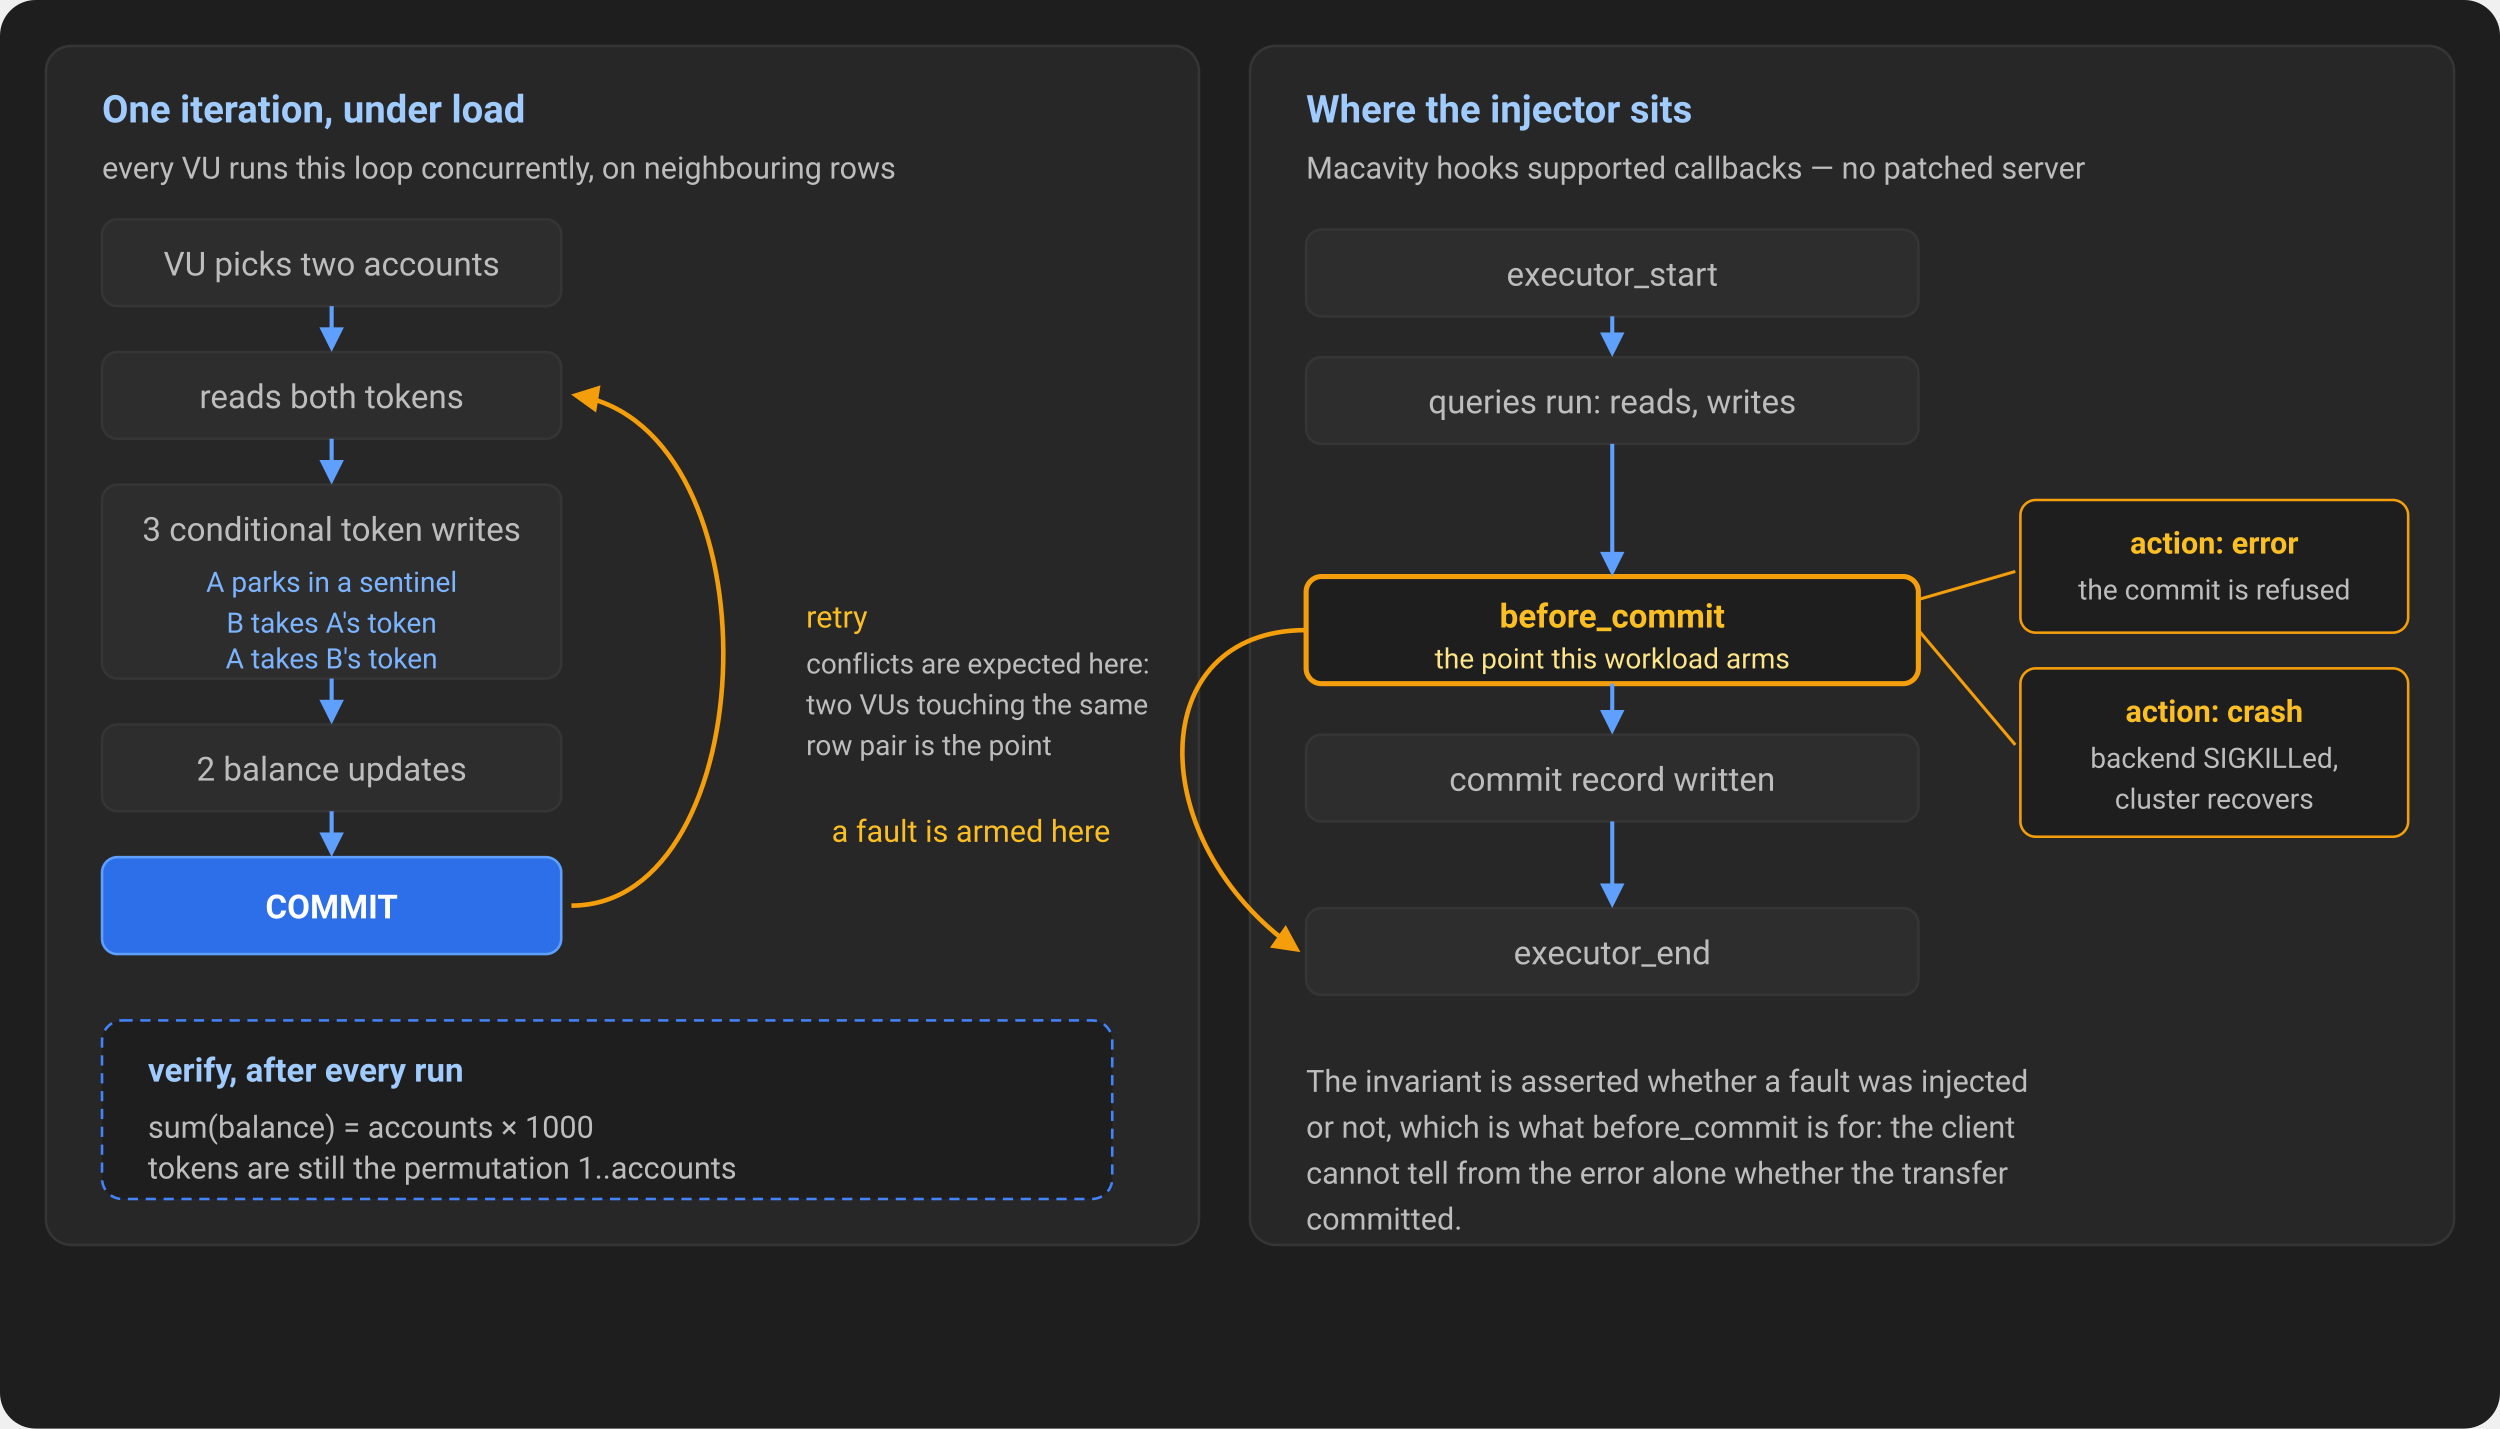
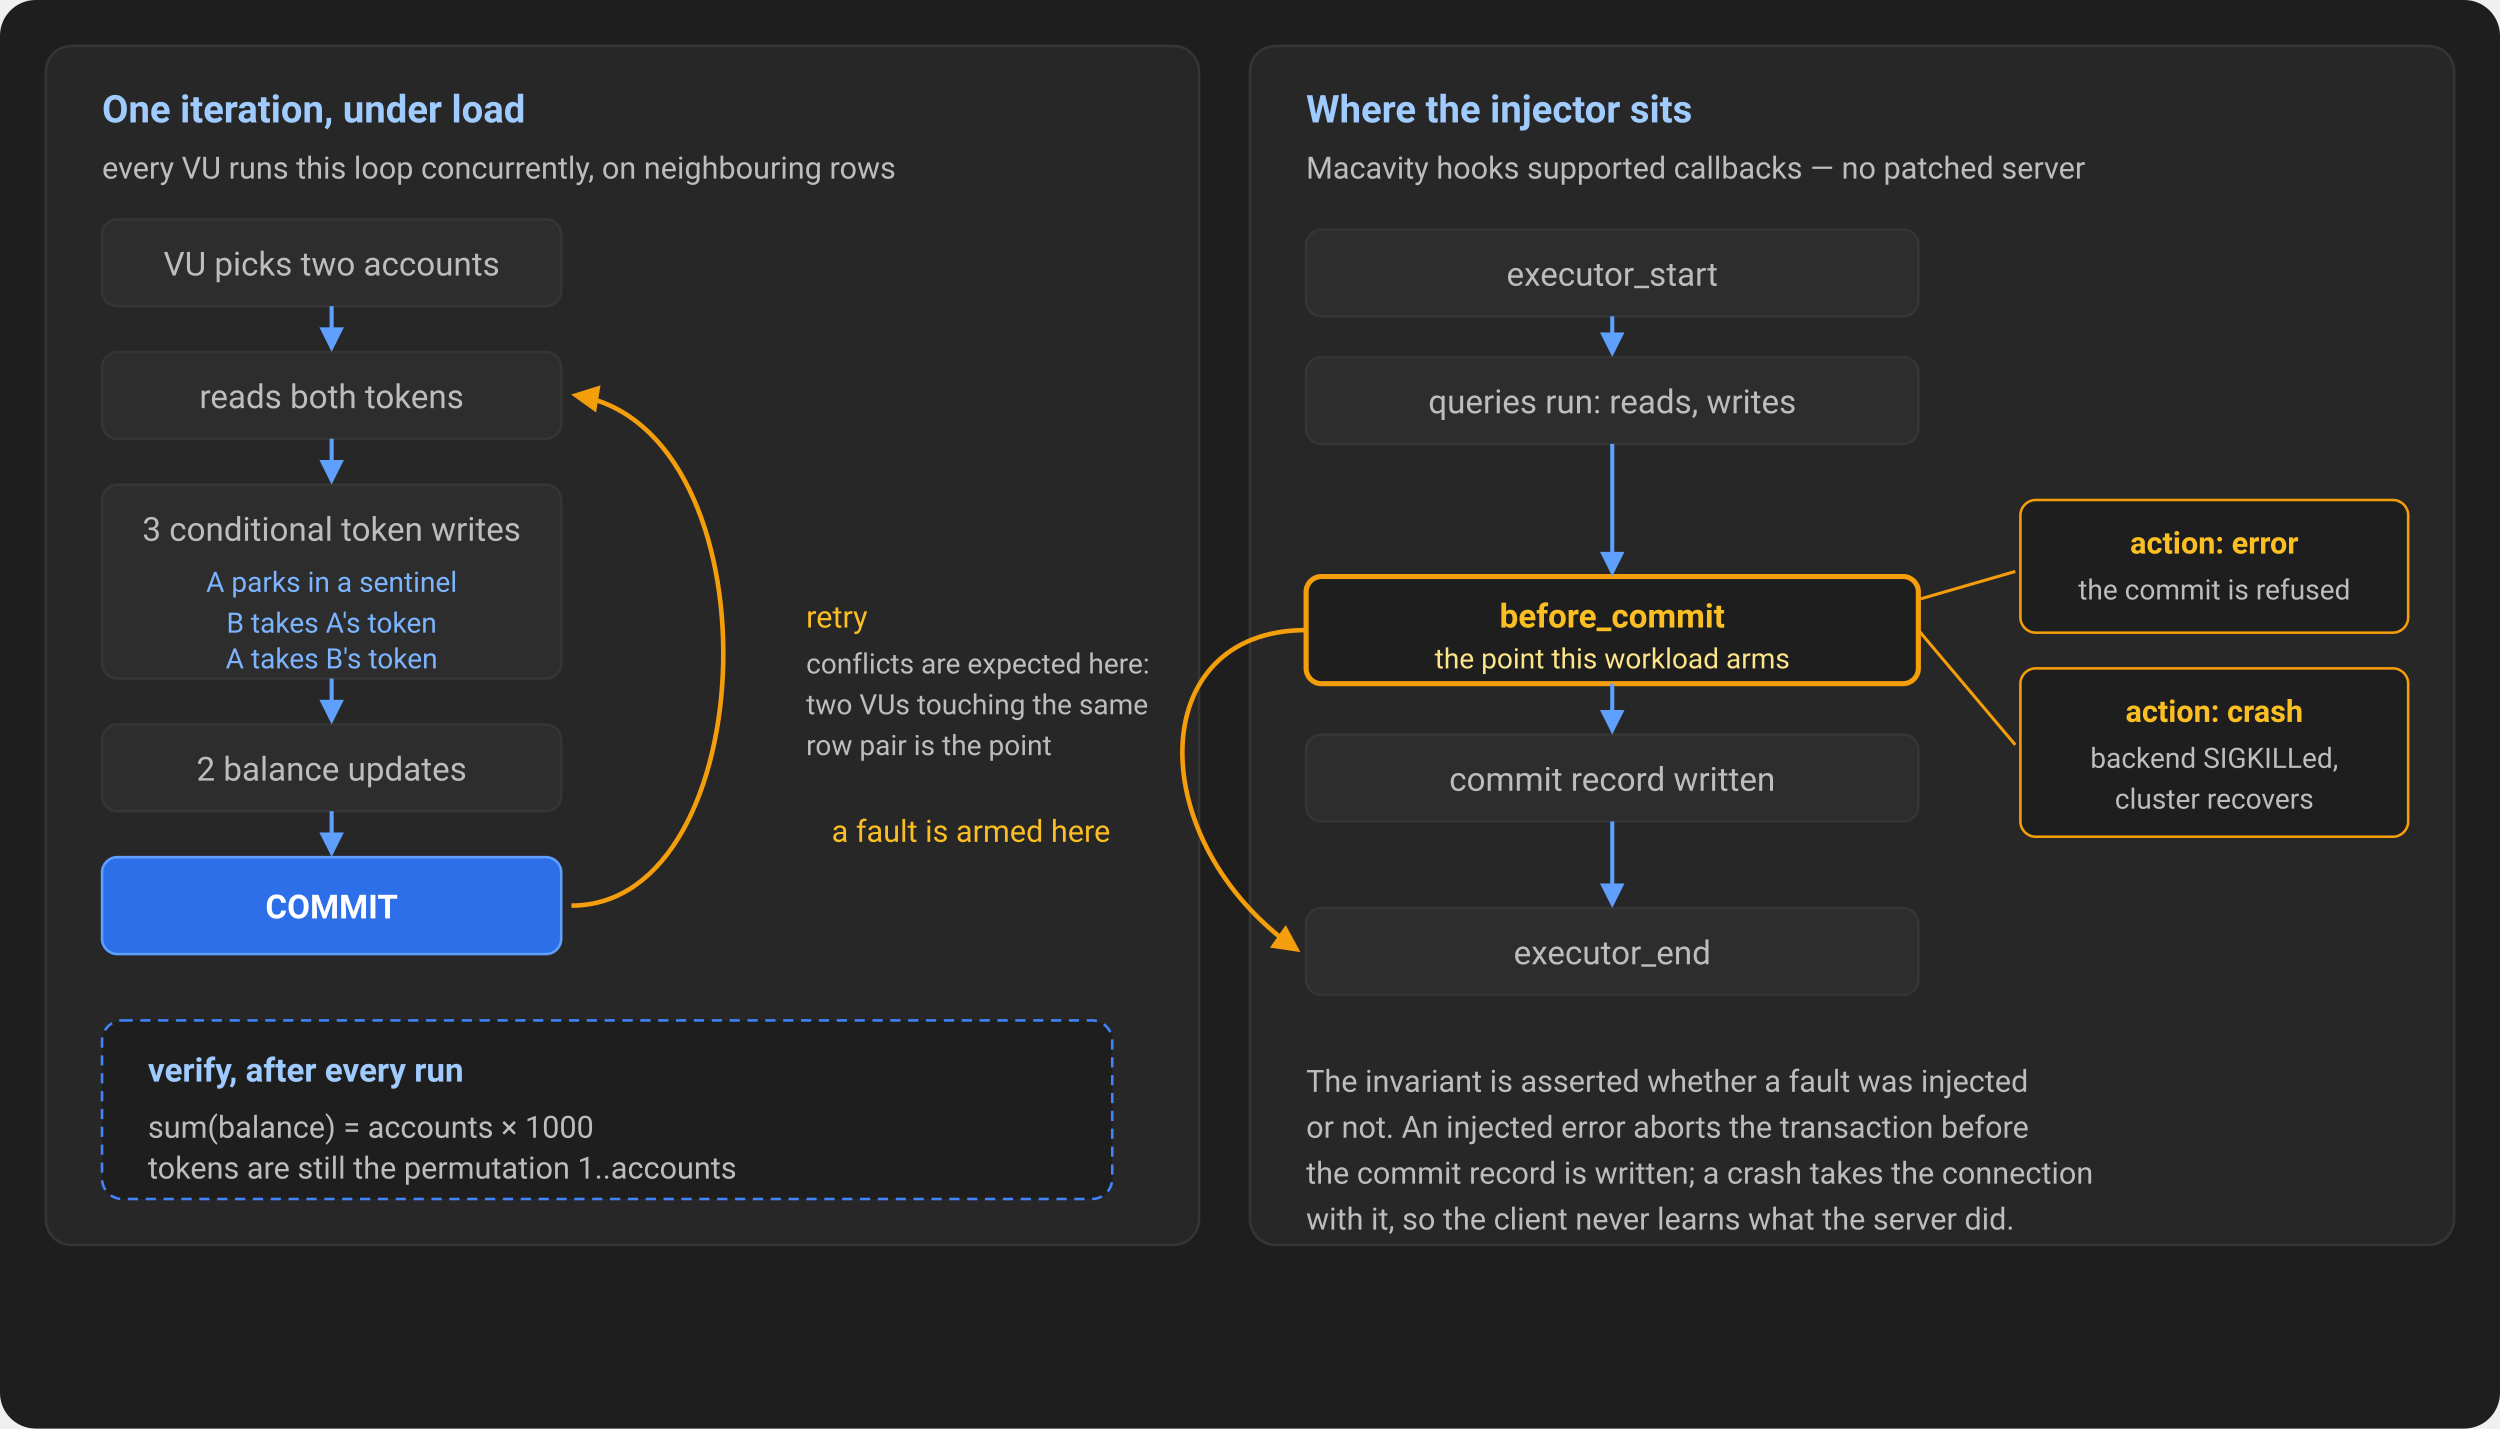
<svg xmlns="http://www.w3.org/2000/svg" viewBox="0 0 980 560" width="980" height="560" role="img" aria-labelledby="banking-title banking-desc" font-family="ui-sans-serif, system-ui, -apple-system, Segoe UI, Roboto, sans-serif">
  <rect x="0" y="0" width="980" height="560" rx="14" fill="#1e1e1e" />
  <rect x="18" y="18" width="452" height="470" rx="10" fill="#272727" stroke="#353535" />
  <text x="40" y="48" fill="#a0cbff" font-size="15" font-weight="600">One iteration, under load</text>
  <text x="40" y="70" fill="#bdbdbd" font-size="12">every VU runs this loop concurrently, on neighbouring rows</text>
  <g font-size="13" fill="#bdbdbd">
    <rect x="40" y="86" width="180" height="34" rx="6" fill="#2d2d2d" stroke="#353535" />
    <text x="130" y="108" text-anchor="middle">VU picks two accounts</text>
    <rect x="40" y="138" width="180" height="34" rx="6" fill="#2d2d2d" stroke="#353535" />
    <text x="130" y="160" text-anchor="middle">reads both tokens</text>
    <rect x="40" y="190" width="180" height="76" rx="6" fill="#2d2d2d" stroke="#353535" />
    <text x="130" y="212" text-anchor="middle">3 conditional token writes</text>
    <text x="130" y="232" text-anchor="middle" fill="#7cb4ff" font-size="11">A parks in a sentinel</text>
    <text x="130" y="248" text-anchor="middle" fill="#7cb4ff" font-size="11">B takes A's token</text>
    <text x="130" y="262" text-anchor="middle" fill="#7cb4ff" font-size="11">A takes B's token</text>
    <rect x="40" y="284" width="180" height="34" rx="6" fill="#2d2d2d" stroke="#353535" />
    <text x="130" y="306" text-anchor="middle">2 balance updates</text>
    <rect x="40" y="336" width="180" height="38" rx="6" fill="#2d6fe8" stroke="#5fa0ff" />
    <text x="130" y="360" text-anchor="middle" fill="#ffffff" font-weight="600">COMMIT</text>
  </g>
  <g stroke="#5fa0ff" stroke-width="1.6" fill="none" marker-end="url(#arrow)">
    <path d="M130 120 L130 136" />
    <path d="M130 172 L130 188" />
    <path d="M130 266 L130 282" />
    <path d="M130 318 L130 334" />
  </g>
  <g stroke="#f59e0b" stroke-width="1.8" fill="none" marker-end="url(#arrow-amber)">
    <path d="M224 355 C 300 355 306 168 226 155" />
  </g>
  <text x="316" y="246" fill="#fbbf24" font-size="12">retry</text>
  <text x="316" y="264" fill="#bdbdbd" font-size="11">conflicts are expected here:</text>
  <text x="316" y="280" fill="#bdbdbd" font-size="11">two VUs touching the same</text>
  <text x="316" y="296" fill="#bdbdbd" font-size="11">row pair is the point</text>
  <rect x="40" y="400" width="396" height="70" rx="8" fill="#1e1e1e" stroke="#4284fb" stroke-dasharray="4 3" />
  <text x="58" y="424" fill="#a0cbff" font-size="13" font-weight="600">verify, after every run</text>
  <text x="58" y="446" fill="#bdbdbd" font-size="12">sum(balance) = accounts × 1000</text>
  <text x="58" y="462" fill="#bdbdbd" font-size="12">tokens are still the permutation 1..accounts</text>
  <rect x="490" y="18" width="472" height="470" rx="10" fill="#272727" stroke="#353535" />
  <text x="512" y="48" fill="#a0cbff" font-size="15" font-weight="600">Where the injector sits</text>
  <text x="512" y="70" fill="#bdbdbd" font-size="12">Macavity hooks supported callbacks — no patched server</text>
  <g font-size="13" fill="#bdbdbd">
    <rect x="512" y="90" width="240" height="34" rx="6" fill="#2d2d2d" stroke="#353535" />
    <text x="632" y="112" text-anchor="middle">executor_start</text>
    <rect x="512" y="140" width="240" height="34" rx="6" fill="#2d2d2d" stroke="#353535" />
    <text x="632" y="162" text-anchor="middle">queries run: reads, writes</text>
    <rect x="512" y="226" width="240" height="42" rx="6" fill="#1e1e1e" stroke="#f59e0b" stroke-width="2" />
    <text x="632" y="246" text-anchor="middle" fill="#fbbf24" font-weight="600">before_commit</text>
    <text x="632" y="262" text-anchor="middle" fill="#fde68a" font-size="11">the point this workload arms</text>
    <rect x="512" y="288" width="240" height="34" rx="6" fill="#2d2d2d" stroke="#353535" />
    <text x="632" y="310" text-anchor="middle">commit record written</text>
    <rect x="512" y="356" width="240" height="34" rx="6" fill="#2d2d2d" stroke="#353535" />
    <text x="632" y="378" text-anchor="middle">executor_end</text>
  </g>
  <g stroke="#5fa0ff" stroke-width="1.6" fill="none" marker-end="url(#arrow)">
    <path d="M632 124 L632 138" />
    <path d="M632 174 L632 224" />
    <path d="M632 268 L632 286" />
    <path d="M632 322 L632 354" />
  </g>
  <g stroke="#f59e0b" stroke-width="1.8" fill="none" marker-end="url(#arrow-amber)">
    <path d="M512 247 C 448 247 448 330 508 372" />
  </g>
  <text x="326" y="330" fill="#fbbf24" font-size="12">a fault is armed here</text>
  <rect x="792" y="196" width="152" height="52" rx="6" fill="#1e1e1e" stroke="#f59e0b" />
  <text x="868" y="217" text-anchor="middle" fill="#fbbf24" font-size="12" font-weight="600">action: error</text>
  <text x="868" y="235" text-anchor="middle" fill="#bdbdbd" font-size="11">the commit is refused</text>
  <rect x="792" y="262" width="152" height="66" rx="6" fill="#1e1e1e" stroke="#f59e0b" />
  <text x="868" y="283" text-anchor="middle" fill="#fbbf24" font-size="12" font-weight="600">action: crash</text>
  <text x="868" y="301" text-anchor="middle" fill="#bdbdbd" font-size="11">backend SIGKILLed,</text>
  <text x="868" y="317" text-anchor="middle" fill="#bdbdbd" font-size="11">cluster recovers</text>
  <g stroke="#f59e0b" stroke-width="1.2" fill="none">
    <path d="M752 235 L790 224" />
    <path d="M752 247 L790 292" />
  </g>
  <text x="512" y="428" fill="#bdbdbd" font-size="12">The invariant is asserted whether a fault was injected</text>
-   <text x="512" y="446" fill="#bdbdbd" font-size="12">or not, which is what before_commit is for: the client</text>
-   <text x="512" y="464" fill="#bdbdbd" font-size="12">cannot tell from the error alone whether the transfer</text>
-   <text x="512" y="482" fill="#bdbdbd" font-size="12">committed.</text>
+   <text x="512" y="446" fill="#bdbdbd" font-size="12">or not. An injected error aborts the transaction before</text>
+   <text x="512" y="464" fill="#bdbdbd" font-size="12">the commit record is written; a crash takes the connection</text>
+   <text x="512" y="482" fill="#bdbdbd" font-size="12">with it, so the client never learns what the server did.</text>
  <defs>
    <marker id="arrow" viewBox="0 0 10 10" refX="8" refY="5" markerWidth="6" markerHeight="6" orient="auto-start-reverse">
      <path d="M 0 0 L 10 5 L 0 10 z" fill="#5fa0ff" />
    </marker>
    <marker id="arrow-amber" viewBox="0 0 10 10" refX="8" refY="5" markerWidth="6" markerHeight="6" orient="auto-start-reverse">
      <path d="M 0 0 L 10 5 L 0 10 z" fill="#f59e0b" />
    </marker>
  </defs>
</svg>
